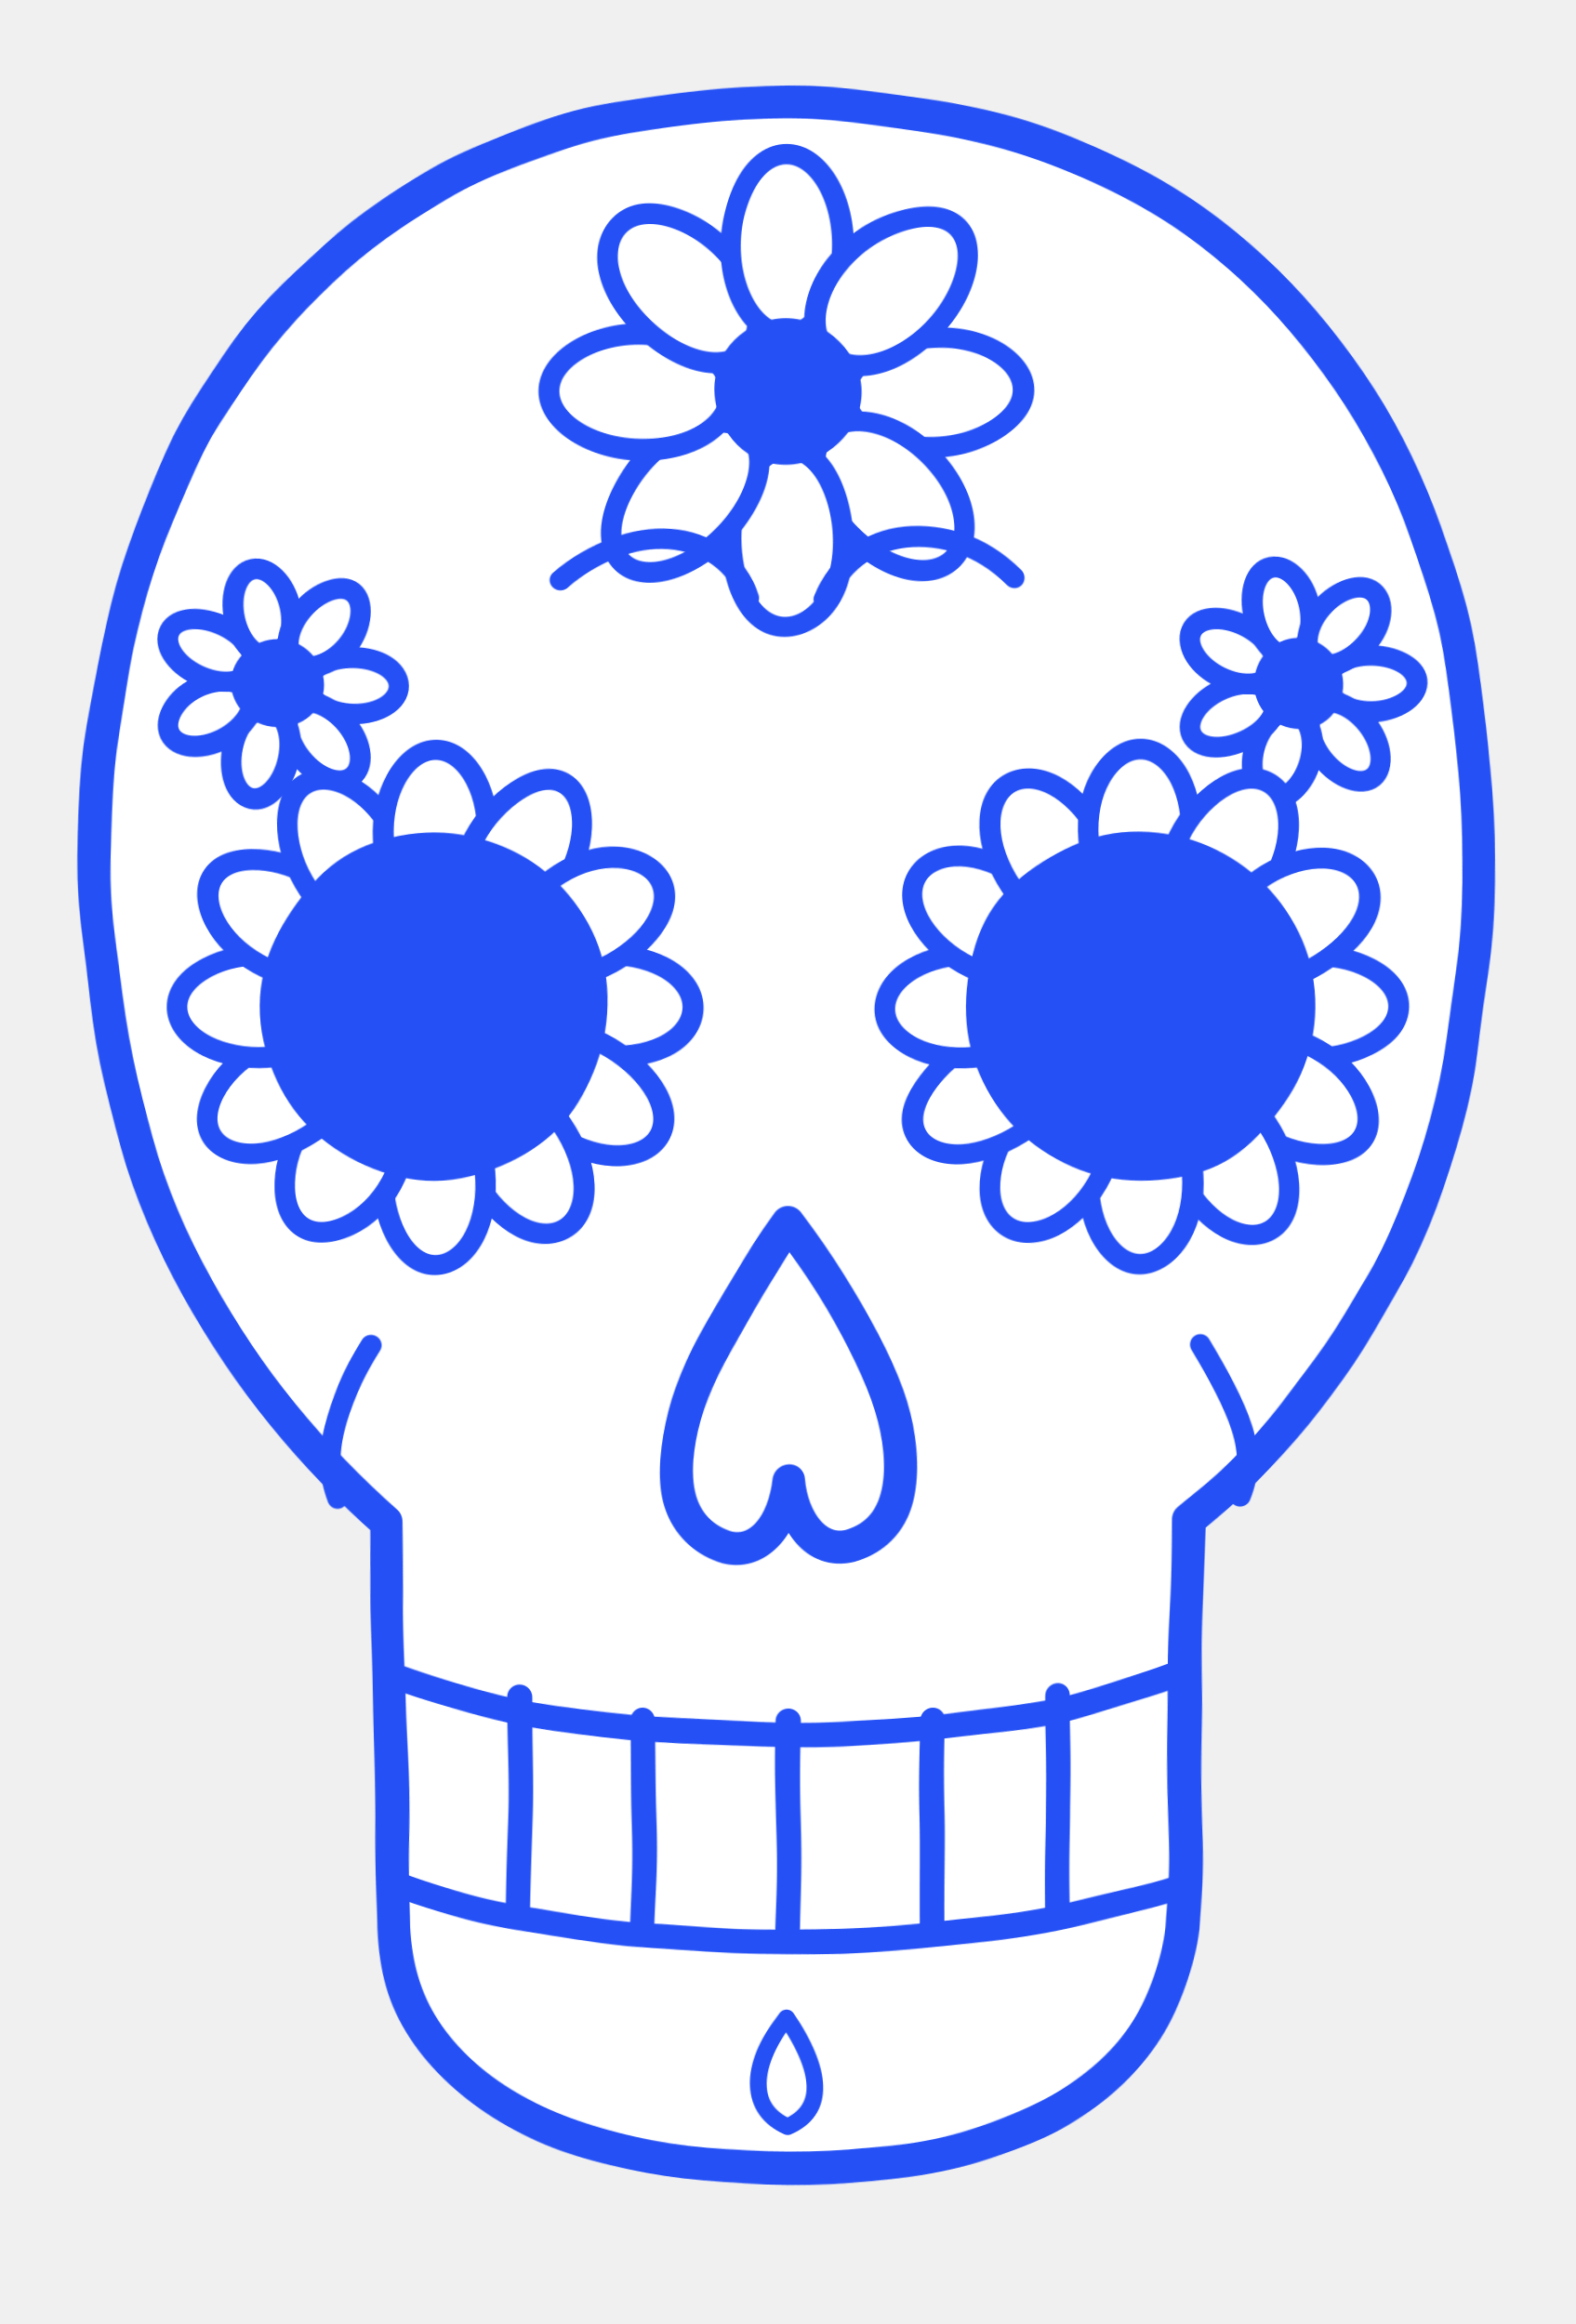
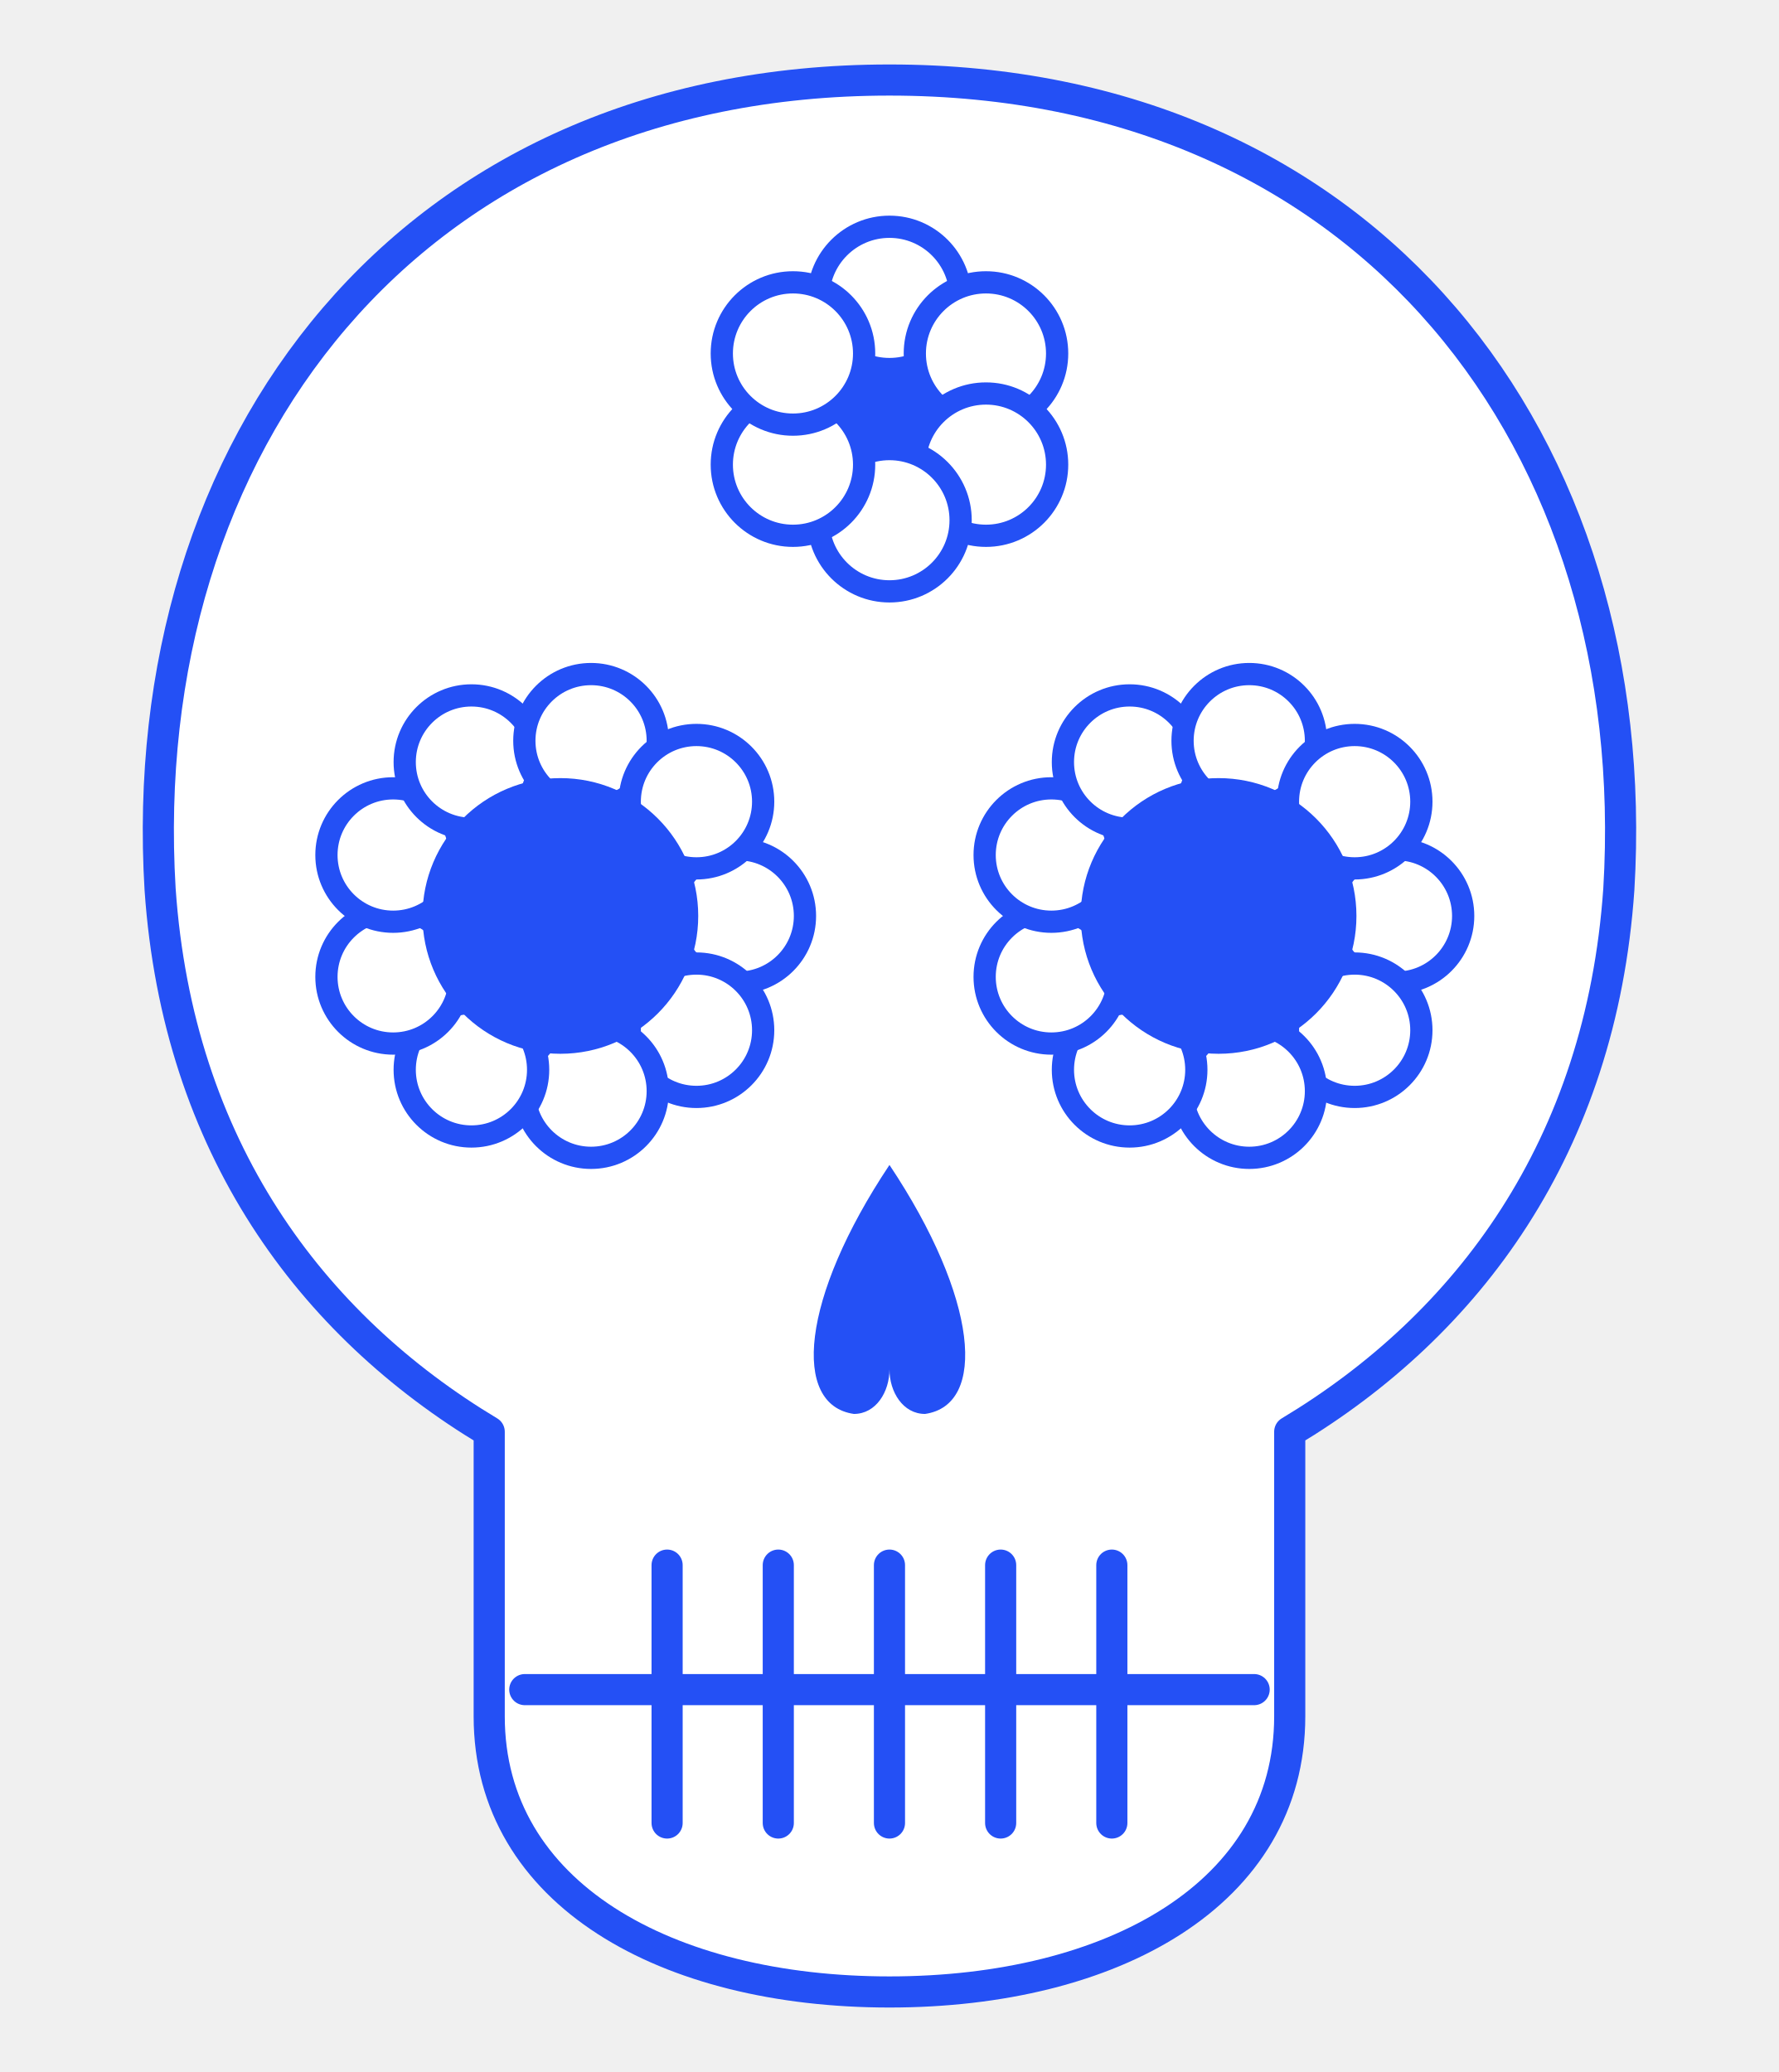
- <svg xmlns="http://www.w3.org/2000/svg" viewBox="0 0 410 605" width="410" height="605">
-   <defs>
-     <filter id="w" x="-5%" y="-5%" width="110%" height="110%">
-       <feTurbulence type="fractalNoise" baseFrequency="0.018" numOctaves="2" seed="4" />
-       <feDisplacementMap in="SourceGraphic" scale="3" />
-     </filter>
-   </defs>
-   <g filter="url(#w)" fill="none" stroke="#2450F5" stroke-width="8" stroke-linecap="round" stroke-linejoin="round">
-     <g transform="translate(205 302) scale(1.08) translate(-205 -285)">
-       <path d="M205 30C90 30 28 120 40 240C46 298 72 340 108 372L110 470C112 508 150 528 205 528C260 528 298 508 300 470L302 372C338 340 364 298 370 240C382 120 320 30 205 30Z" fill="#FFFFFF" />
-       <ellipse cx="240.4" cy="100.0" rx="21.8" ry="13.5" transform="rotate(0.0 240.4 100.0)" fill="#FFFFFF" stroke-width="5" />
-       <ellipse cx="230.0" cy="125.0" rx="21.8" ry="13.5" transform="rotate(45.0 230.0 125.0)" fill="#FFFFFF" stroke-width="5" />
-       <ellipse cx="205.0" cy="135.4" rx="21.8" ry="13.5" transform="rotate(90.0 205.0 135.4)" fill="#FFFFFF" stroke-width="5" />
-       <ellipse cx="180.0" cy="125.0" rx="21.8" ry="13.5" transform="rotate(135.0 180.0 125.0)" fill="#FFFFFF" stroke-width="5" />
-       <ellipse cx="169.6" cy="100.0" rx="21.8" ry="13.5" transform="rotate(180.0 169.6 100.0)" fill="#FFFFFF" stroke-width="5" />
-       <ellipse cx="180.0" cy="75.0" rx="21.8" ry="13.5" transform="rotate(225.0 180.0 75.0)" fill="#FFFFFF" stroke-width="5" />
-       <ellipse cx="205.0" cy="64.6" rx="21.8" ry="13.5" transform="rotate(270.0 205.0 64.6)" fill="#FFFFFF" stroke-width="5" />
-       <ellipse cx="230.0" cy="75.0" rx="21.8" ry="13.5" transform="rotate(315.0 230.0 75.0)" fill="#FFFFFF" stroke-width="5" />
-       <circle cx="205" cy="100" r="13.5" fill="#2450F5" />
-       <ellipse cx="99.7" cy="170.0" rx="10.9" ry="6.8" transform="rotate(0.0 99.7 170.0)" fill="#FFFFFF" stroke-width="5" />
-       <ellipse cx="93.0" cy="183.8" rx="10.9" ry="6.8" transform="rotate(51.4 93.0 183.8)" fill="#FFFFFF" stroke-width="5" />
-       <ellipse cx="78.1" cy="187.2" rx="10.9" ry="6.8" transform="rotate(102.9 78.1 187.2)" fill="#FFFFFF" stroke-width="5" />
-       <ellipse cx="66.1" cy="177.7" rx="10.9" ry="6.8" transform="rotate(154.3 66.1 177.7)" fill="#FFFFFF" stroke-width="5" />
-       <ellipse cx="66.1" cy="162.3" rx="10.9" ry="6.8" transform="rotate(205.7 66.1 162.3)" fill="#FFFFFF" stroke-width="5" />
-       <ellipse cx="78.1" cy="152.8" rx="10.9" ry="6.8" transform="rotate(257.1 78.1 152.8)" fill="#FFFFFF" stroke-width="5" />
-       <ellipse cx="93.0" cy="156.2" rx="10.9" ry="6.8" transform="rotate(308.6 93.0 156.2)" fill="#FFFFFF" stroke-width="5" />
-       <circle cx="82" cy="170" r="6.8" fill="#2450F5" />
-       <ellipse cx="345.7" cy="170.0" rx="10.9" ry="6.8" transform="rotate(0.0 345.7 170.0)" fill="#FFFFFF" stroke-width="5" />
-       <ellipse cx="339.0" cy="183.8" rx="10.9" ry="6.8" transform="rotate(51.4 339.0 183.8)" fill="#FFFFFF" stroke-width="5" />
-       <ellipse cx="324.1" cy="187.2" rx="10.9" ry="6.8" transform="rotate(102.9 324.1 187.2)" fill="#FFFFFF" stroke-width="5" />
-       <ellipse cx="312.1" cy="177.7" rx="10.9" ry="6.8" transform="rotate(154.3 312.1 177.7)" fill="#FFFFFF" stroke-width="5" />
-       <ellipse cx="312.1" cy="162.3" rx="10.9" ry="6.8" transform="rotate(205.7 312.1 162.3)" fill="#FFFFFF" stroke-width="5" />
-       <ellipse cx="324.1" cy="152.8" rx="10.9" ry="6.8" transform="rotate(257.1 324.1 152.8)" fill="#FFFFFF" stroke-width="5" />
-       <ellipse cx="339.0" cy="156.2" rx="10.9" ry="6.8" transform="rotate(308.6 339.0 156.2)" fill="#FFFFFF" stroke-width="5" />
-       <circle cx="328" cy="170" r="6.8" fill="#2450F5" />
-       <ellipse cx="162.2" cy="248.0" rx="20.0" ry="12.4" transform="rotate(0.0 162.2 248.0)" fill="#FFFFFF" stroke-width="5" />
-       <ellipse cx="156.5" cy="269.1" rx="20.0" ry="12.4" transform="rotate(30.0 156.5 269.1)" fill="#FFFFFF" stroke-width="5" />
-       <ellipse cx="141.1" cy="284.5" rx="20.0" ry="12.4" transform="rotate(60.0 141.1 284.5)" fill="#FFFFFF" stroke-width="5" />
-       <ellipse cx="120.0" cy="290.2" rx="20.0" ry="12.4" transform="rotate(90.0 120.0 290.2)" fill="#FFFFFF" stroke-width="5" />
-       <ellipse cx="98.9" cy="284.5" rx="20.0" ry="12.4" transform="rotate(120.0 98.9 284.5)" fill="#FFFFFF" stroke-width="5" />
-       <ellipse cx="83.5" cy="269.1" rx="20.0" ry="12.4" transform="rotate(150.0 83.5 269.1)" fill="#FFFFFF" stroke-width="5" />
-       <ellipse cx="77.8" cy="248.0" rx="20.0" ry="12.4" transform="rotate(180.0 77.8 248.0)" fill="#FFFFFF" stroke-width="5" />
-       <ellipse cx="83.5" cy="226.9" rx="20.0" ry="12.4" transform="rotate(210.0 83.5 226.9)" fill="#FFFFFF" stroke-width="5" />
-       <ellipse cx="98.9" cy="211.5" rx="20.0" ry="12.4" transform="rotate(240.0 98.9 211.5)" fill="#FFFFFF" stroke-width="5" />
-       <ellipse cx="120.0" cy="205.8" rx="20.0" ry="12.4" transform="rotate(270.0 120.0 205.8)" fill="#FFFFFF" stroke-width="5" />
-       <ellipse cx="141.1" cy="211.5" rx="20.0" ry="12.4" transform="rotate(300.0 141.1 211.5)" fill="#FFFFFF" stroke-width="5" />
-       <ellipse cx="156.5" cy="226.9" rx="20.0" ry="12.4" transform="rotate(330.0 156.5 226.9)" fill="#FFFFFF" stroke-width="5" />
-       <circle cx="120" cy="248" r="16.1" fill="#2450F5" />
-       <circle cx="120" cy="248" r="38" fill="#2450F5" />
-       <ellipse cx="332.2" cy="248.0" rx="20.0" ry="12.4" transform="rotate(0.0 332.2 248.0)" fill="#FFFFFF" stroke-width="5" />
-       <ellipse cx="326.5" cy="269.1" rx="20.0" ry="12.4" transform="rotate(30.0 326.5 269.1)" fill="#FFFFFF" stroke-width="5" />
-       <ellipse cx="311.1" cy="284.5" rx="20.0" ry="12.4" transform="rotate(60.0 311.1 284.5)" fill="#FFFFFF" stroke-width="5" />
-       <ellipse cx="290.0" cy="290.2" rx="20.0" ry="12.4" transform="rotate(90.0 290.0 290.2)" fill="#FFFFFF" stroke-width="5" />
-       <ellipse cx="268.9" cy="284.5" rx="20.0" ry="12.4" transform="rotate(120.0 268.9 284.5)" fill="#FFFFFF" stroke-width="5" />
-       <ellipse cx="253.5" cy="269.1" rx="20.0" ry="12.4" transform="rotate(150.0 253.5 269.1)" fill="#FFFFFF" stroke-width="5" />
-       <ellipse cx="247.8" cy="248.0" rx="20.0" ry="12.4" transform="rotate(180.0 247.8 248.0)" fill="#FFFFFF" stroke-width="5" />
-       <ellipse cx="253.5" cy="226.9" rx="20.0" ry="12.4" transform="rotate(210.0 253.5 226.9)" fill="#FFFFFF" stroke-width="5" />
-       <ellipse cx="268.9" cy="211.5" rx="20.0" ry="12.4" transform="rotate(240.0 268.9 211.5)" fill="#FFFFFF" stroke-width="5" />
-       <ellipse cx="290.0" cy="205.8" rx="20.0" ry="12.4" transform="rotate(270.0 290.0 205.8)" fill="#FFFFFF" stroke-width="5" />
-       <ellipse cx="311.1" cy="211.5" rx="20.0" ry="12.4" transform="rotate(300.0 311.1 211.5)" fill="#FFFFFF" stroke-width="5" />
-       <ellipse cx="326.5" cy="226.9" rx="20.0" ry="12.4" transform="rotate(330.0 326.5 226.9)" fill="#FFFFFF" stroke-width="5" />
-       <circle cx="290" cy="248" r="16.1" fill="#2450F5" />
-       <circle cx="290" cy="248" r="38" fill="#2450F5" />
-       <path d="M205 300C175 340 170 372 190 378C198 380 204 372 205 362C206 372 212 380 220 378C240 372 235 340 205 300Z" fill="#FFFFFF" />
-       <path d="M150 145C165 130 190 132 196 150M260 145C245 130 220 132 214 150" stroke-width="5" />
-       <path d="M105 330C96 345 92 355 96 366M305 330C314 345 318 355 314 366" stroke-width="5" />
-       <path d="M112 410C160 428 250 428 298 410" stroke-width="6" />
-       <path d="M112 460C160 478 250 478 298 460" stroke-width="6" />
-       <path d="M140 414L140 466" stroke-width="6" />
-       <path d="M170 420L170 470" stroke-width="6" />
-       <path d="M205 420L205 470" stroke-width="6" />
-       <path d="M240 420L240 470" stroke-width="6" />
-       <path d="M270 414L270 466" stroke-width="6" />
-       <path d="M205 492C196 505 196 514 205 518C214 514 214 505 205 492Z" stroke-width="4" />
-     </g>
+ <svg xmlns="http://www.w3.org/2000/svg" viewBox="0 0 400 466" width="400" height="466">
+   <g fill="none" stroke="#2450F5" stroke-width="7" stroke-linecap="round" stroke-linejoin="round">
+     <path d="M200 18C92 18 30 100 36 200C40 258 70 298 110 322V386C110 426 150 448 200 448C250 448 290 426 290 386V322C330 298 360 258 364 200C370 100 308 18 200 18Z" fill="#FFFFFF" />
+     <circle cx="166.0" cy="206.0" r="15" fill="#FFFFFF" stroke-width="5" />
+     <circle cx="156.6" cy="231.7" r="15" fill="#FFFFFF" stroke-width="5" />
+     <circle cx="132.9" cy="245.4" r="15" fill="#FFFFFF" stroke-width="5" />
+     <circle cx="106.0" cy="240.6" r="15" fill="#FFFFFF" stroke-width="5" />
+     <circle cx="88.4" cy="219.7" r="15" fill="#FFFFFF" stroke-width="5" />
+     <circle cx="88.4" cy="192.3" r="15" fill="#FFFFFF" stroke-width="5" />
+     <circle cx="106.0" cy="171.4" r="15" fill="#FFFFFF" stroke-width="5" />
+     <circle cx="132.9" cy="166.6" r="15" fill="#FFFFFF" stroke-width="5" />
+     <circle cx="156.6" cy="180.3" r="15" fill="#FFFFFF" stroke-width="5" />
+     <circle cx="126.0" cy="206.0" r="31" fill="#2450F5" stroke="none" />
+     <circle cx="314.0" cy="206.0" r="15" fill="#FFFFFF" stroke-width="5" />
+     <circle cx="304.6" cy="231.7" r="15" fill="#FFFFFF" stroke-width="5" />
+     <circle cx="280.9" cy="245.4" r="15" fill="#FFFFFF" stroke-width="5" />
+     <circle cx="254.0" cy="240.6" r="15" fill="#FFFFFF" stroke-width="5" />
+     <circle cx="236.4" cy="219.7" r="15" fill="#FFFFFF" stroke-width="5" />
+     <circle cx="236.4" cy="192.3" r="15" fill="#FFFFFF" stroke-width="5" />
+     <circle cx="254.0" cy="171.4" r="15" fill="#FFFFFF" stroke-width="5" />
+     <circle cx="280.9" cy="166.6" r="15" fill="#FFFFFF" stroke-width="5" />
+     <circle cx="304.6" cy="180.3" r="15" fill="#FFFFFF" stroke-width="5" />
+     <circle cx="274.0" cy="206.0" r="31" fill="#2450F5" stroke="none" />
+     <circle cx="200.0" cy="67.0" r="16" fill="#FFFFFF" stroke-width="5" />
+     <circle cx="221.7" cy="79.5" r="16" fill="#FFFFFF" stroke-width="5" />
+     <circle cx="221.7" cy="104.5" r="16" fill="#FFFFFF" stroke-width="5" />
+     <circle cx="200.0" cy="117.0" r="16" fill="#FFFFFF" stroke-width="5" />
+     <circle cx="178.3" cy="104.5" r="16" fill="#FFFFFF" stroke-width="5" />
+     <circle cx="178.3" cy="79.5" r="16" fill="#FFFFFF" stroke-width="5" />
+     <circle cx="200.0" cy="92.0" r="10" fill="#2450F5" stroke="none" />
+     <path d="M200 262C180 292 178 316 192 318C197 318 200 313 200 308C200 313 203 318 208 318C222 316 220 292 200 262Z" fill="#2450F5" stroke="none" />
+     <path d="M118 380H282" />
+     <path d="M150 352V410" />
+     <path d="M175 352V410" />
+     <path d="M200 352V410" />
+     <path d="M225 352V410" />
+     <path d="M250 352V410" />
  </g>
</svg>
